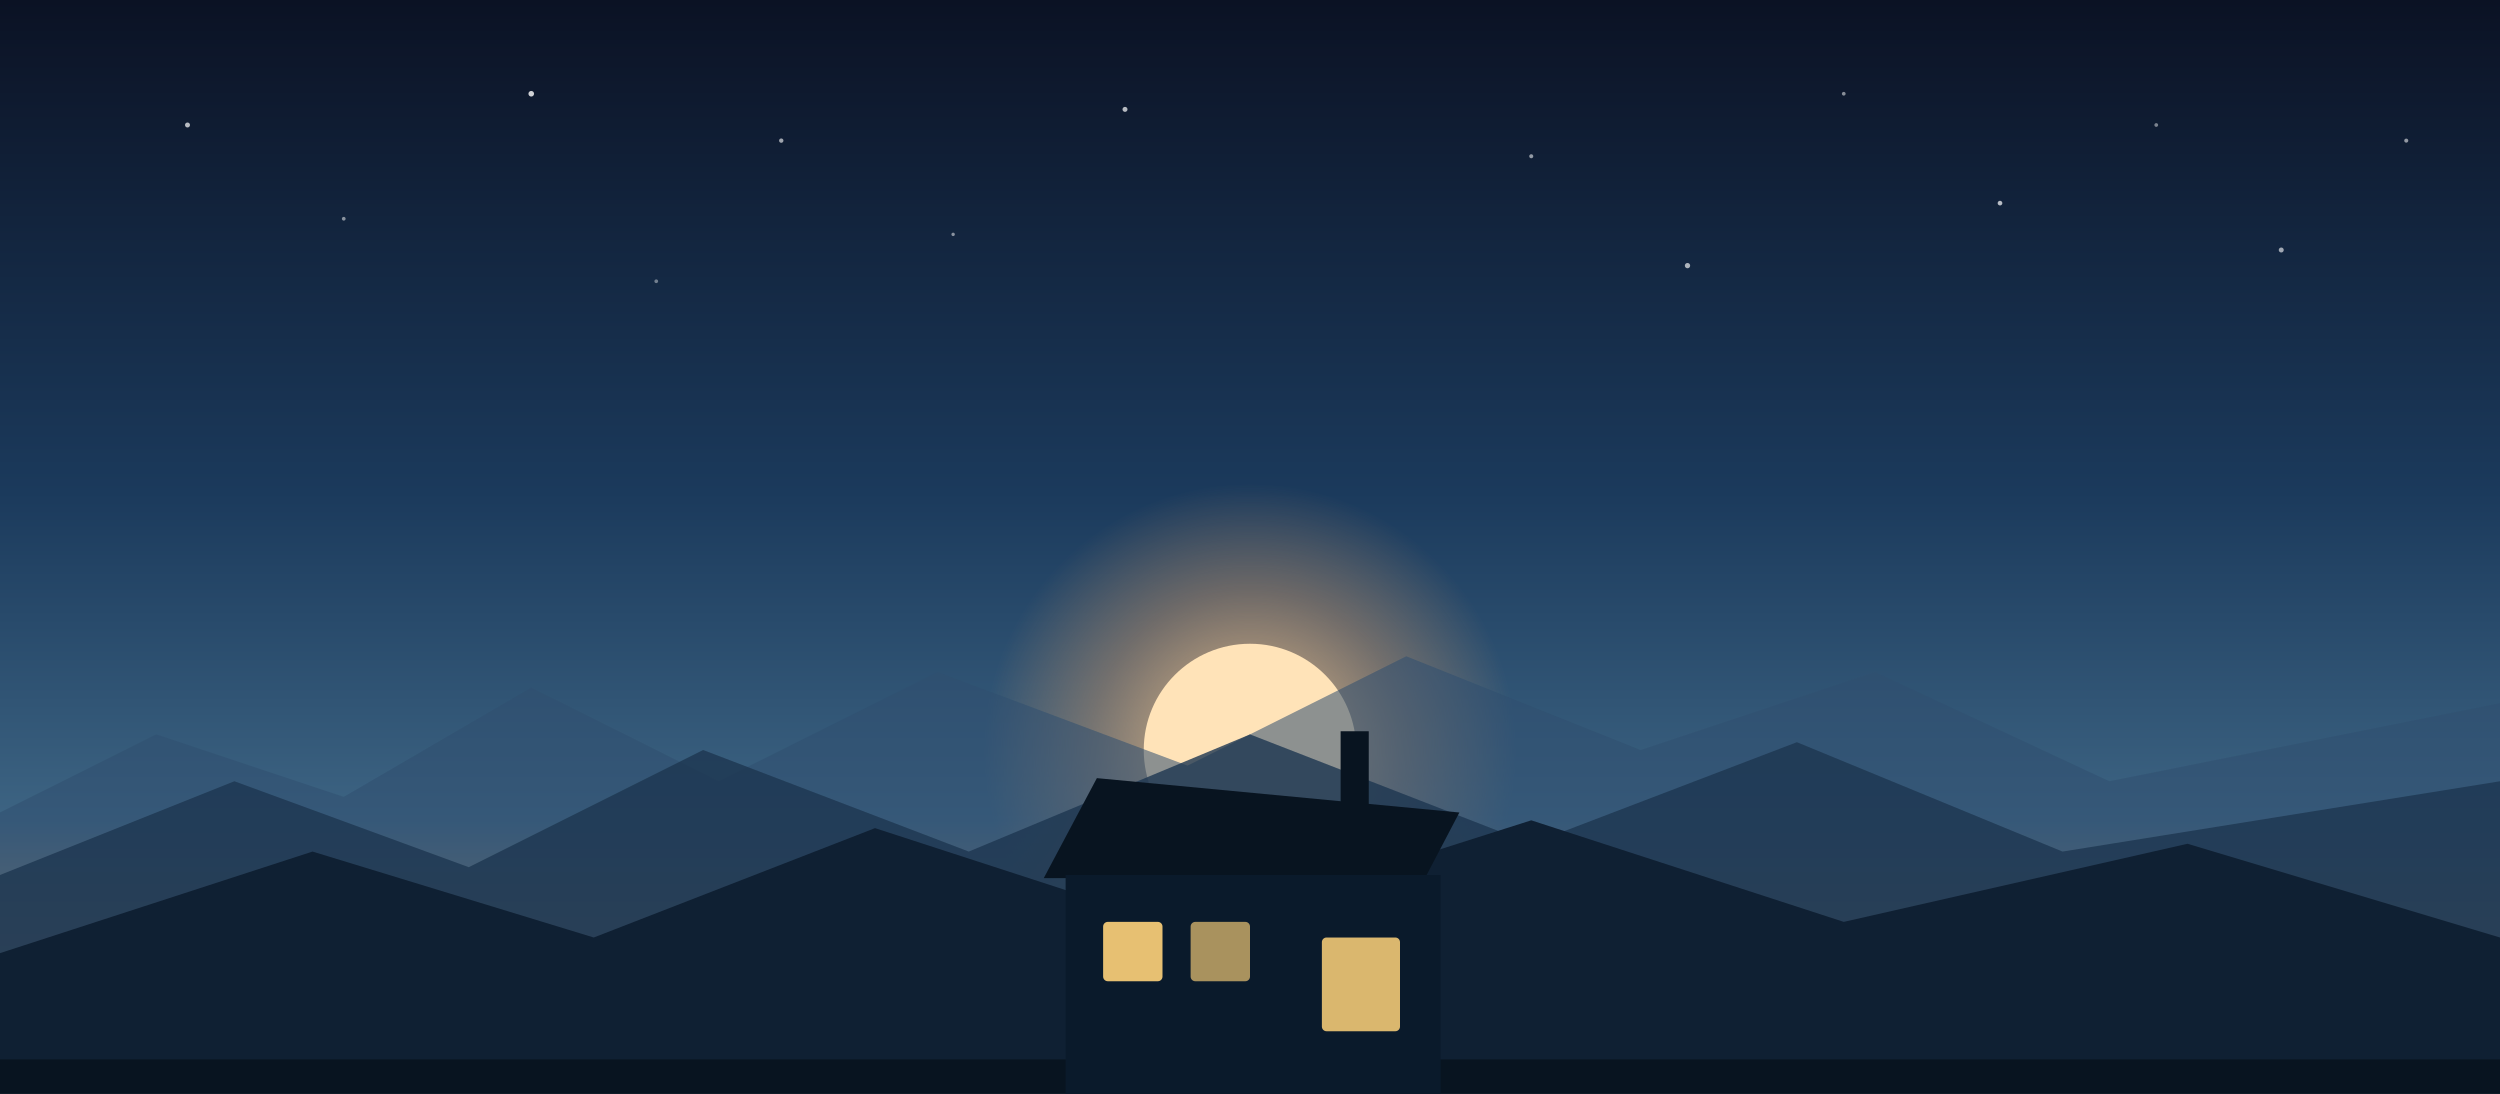
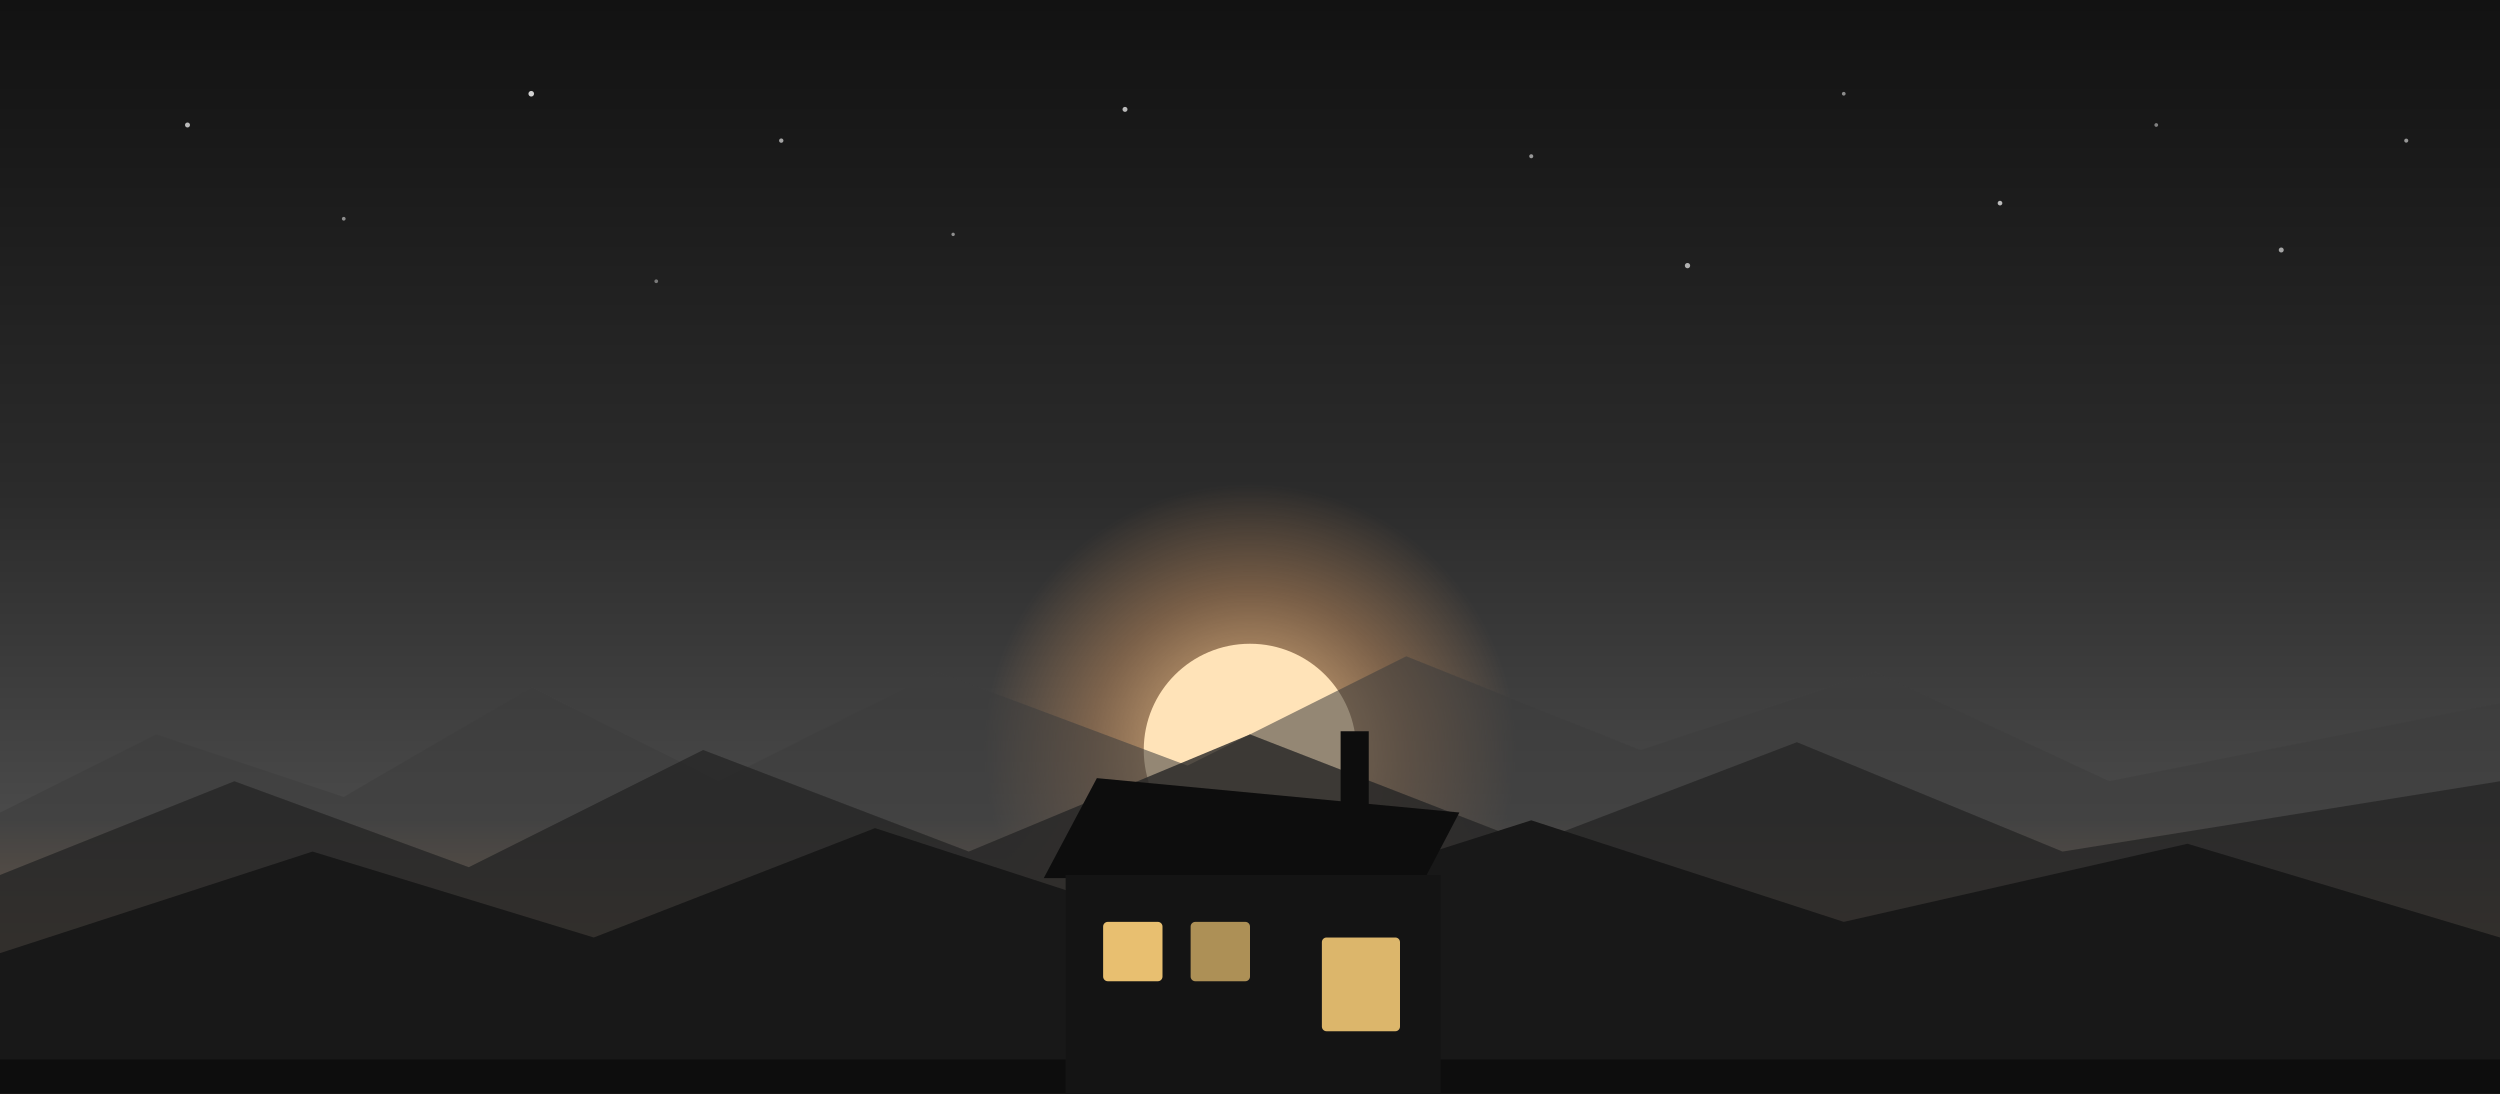
<svg xmlns="http://www.w3.org/2000/svg" width="1600" height="700" viewBox="0 0 1600 700" preserveAspectRatio="xMidYMid slice">
  <defs>
    <linearGradient id="sky" x1="0" y1="0" x2="0" y2="1">
-       <stop offset="0%" stop-color="#0b1224" />
-       <stop offset="45%" stop-color="#1b3a5c" />
-       <stop offset="75%" stop-color="#3d6483" />
+       <stop offset="0%" stop-color="#121212" />
+       <stop offset="45%" stop-color="#2b2b2b" />
+       <stop offset="75%" stop-color="#4a4a4a" />
      <stop offset="100%" stop-color="#f2a866" />
    </linearGradient>
    <radialGradient id="sunGlow" cx="50%" cy="50%" r="50%">
      <stop offset="0%" stop-color="#ffd9a0" stop-opacity="0.9" />
      <stop offset="60%" stop-color="#f2a866" stop-opacity="0.35" />
      <stop offset="100%" stop-color="#f2a866" stop-opacity="0" />
    </radialGradient>
  </defs>
  <rect width="1600" height="700" fill="url(#sky)" />
  <circle cx="800" cy="480" r="170" fill="url(#sunGlow)" />
  <circle cx="800" cy="480" r="68" fill="#ffe3b8" />
  <g fill="#ffffff">
    <circle cx="120" cy="80" r="1.6" opacity="0.7" />
    <circle cx="220" cy="140" r="1.2" opacity="0.5" />
    <circle cx="340" cy="60" r="1.8" opacity="0.8" />
    <circle cx="420" cy="180" r="1.2" opacity="0.4" />
    <circle cx="500" cy="90" r="1.4" opacity="0.6" />
    <circle cx="610" cy="150" r="1.1" opacity="0.5" />
    <circle cx="720" cy="70" r="1.6" opacity="0.7" />
    <circle cx="980" cy="100" r="1.3" opacity="0.55" />
    <circle cx="1080" cy="170" r="1.7" opacity="0.65" />
    <circle cx="1180" cy="60" r="1.2" opacity="0.5" />
    <circle cx="1280" cy="130" r="1.5" opacity="0.7" />
    <circle cx="1380" cy="80" r="1.2" opacity="0.45" />
    <circle cx="1460" cy="160" r="1.6" opacity="0.6" />
    <circle cx="1540" cy="90" r="1.3" opacity="0.55" />
  </g>
-   <path d="M0,520 L100,470 L220,510 L340,440 L460,500 L600,430 L760,490 L900,420 L1050,480 L1200,430 L1350,500 L1600,450 L1600,700 L0,700 Z" fill="#2f4f6f" opacity="0.55" />
-   <path d="M0,560 L150,500 L300,555 L450,480 L620,545 L800,470 L980,540 L1150,475 L1320,545 L1600,500 L1600,700 L0,700 Z" fill="#1d3650" opacity="0.8" />
-   <path d="M0,610 L200,545 L380,600 L560,530 L760,595 L980,525 L1180,590 L1400,540 L1600,600 L1600,700 L0,700 Z" fill="#0f2033" />
-   <rect x="0" y="678" width="1600" height="22" fill="#081420" />
-   <polygon points="668,562 702,498 934,520 912,562" fill="#081420" />
-   <rect x="682" y="560" width="240" height="140" fill="#0a1a2b" />
-   <rect x="858" y="468" width="18" height="62" fill="#081420" />
+   <path d="M0,520 L100,470 L220,510 L340,440 L460,500 L600,430 L760,490 L900,420 L1050,480 L1200,430 L1350,500 L1600,450 L1600,700 L0,700 Z" fill="#3d3d3d" opacity="0.55" />
+   <path d="M0,560 L150,500 L300,555 L450,480 L620,545 L800,470 L980,540 L1150,475 L1320,545 L1600,500 L1600,700 L0,700 Z" fill="#262626" opacity="0.8" />
+   <path d="M0,610 L200,545 L380,600 L560,530 L760,595 L980,525 L1180,590 L1400,540 L1600,600 L1600,700 L0,700 Z" fill="#181818" />
+   <rect x="0" y="678" width="1600" height="22" fill="#0d0d0d" />
+   <polygon points="668,562 702,498 934,520 912,562" fill="#0d0d0d" />
+   <rect x="682" y="560" width="240" height="140" fill="#141414" />
+   <rect x="858" y="468" width="18" height="62" fill="#0d0d0d" />
  <rect x="706" y="590" width="38" height="38" rx="3" fill="#ffd27a" opacity="0.9" />
  <rect x="762" y="590" width="38" height="38" rx="3" fill="#ffd27a" opacity="0.65" />
  <rect x="846" y="600" width="50" height="60" rx="3" fill="#ffd27a" opacity="0.85" />
</svg>
